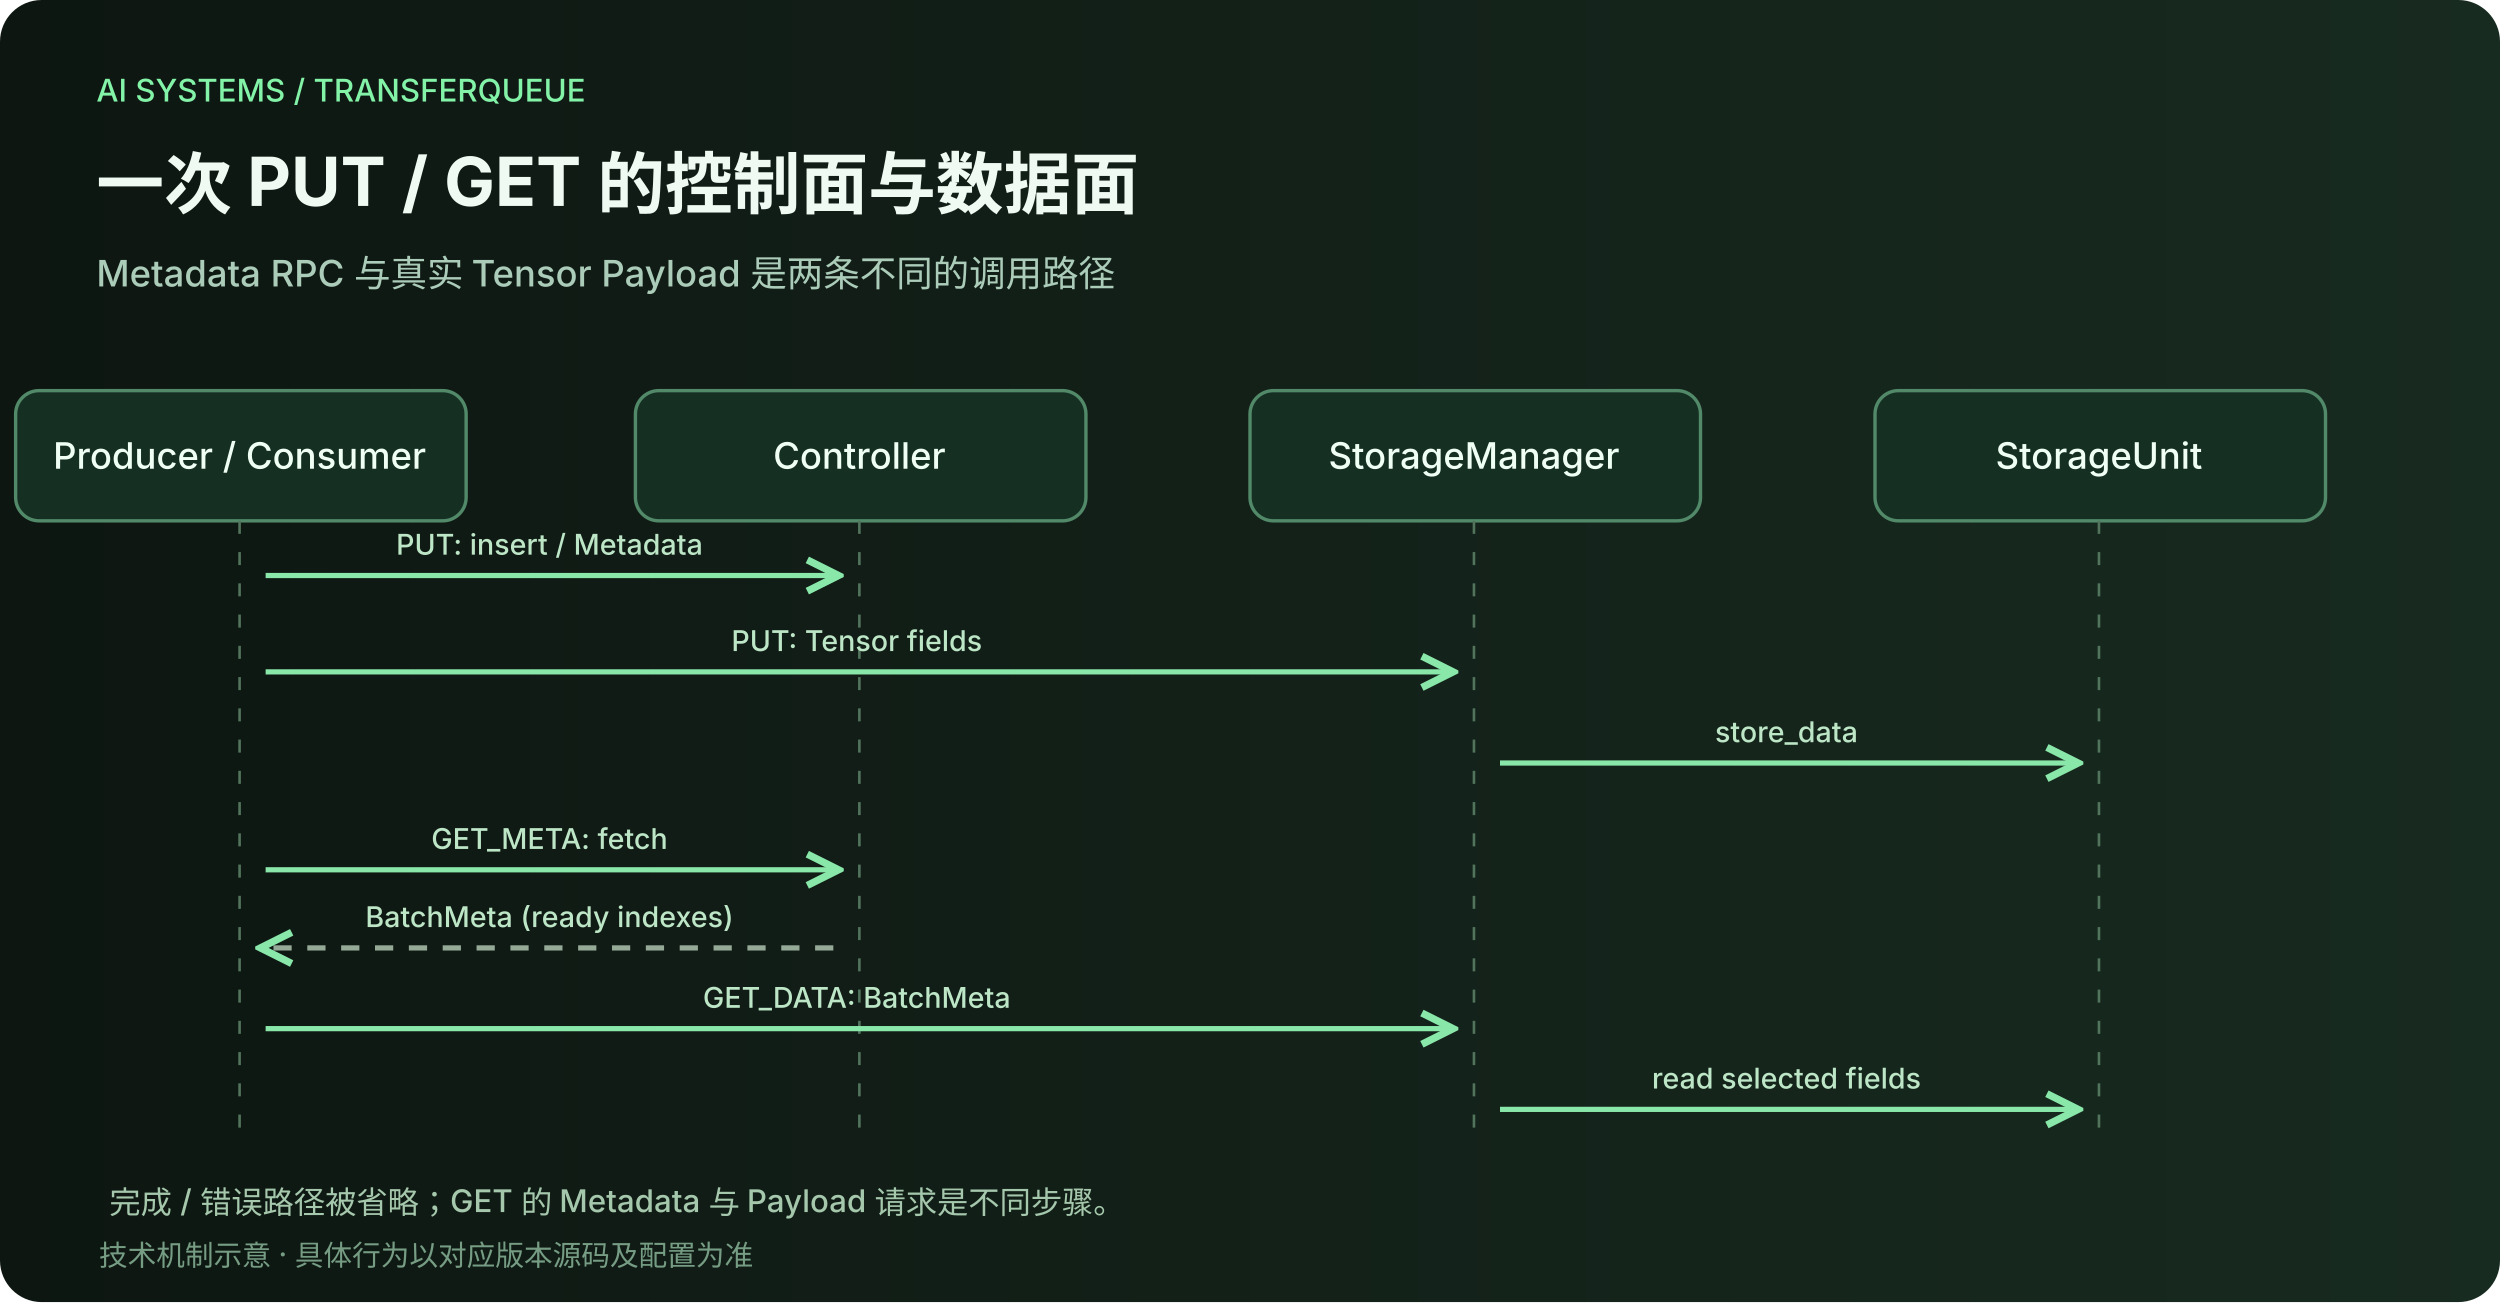
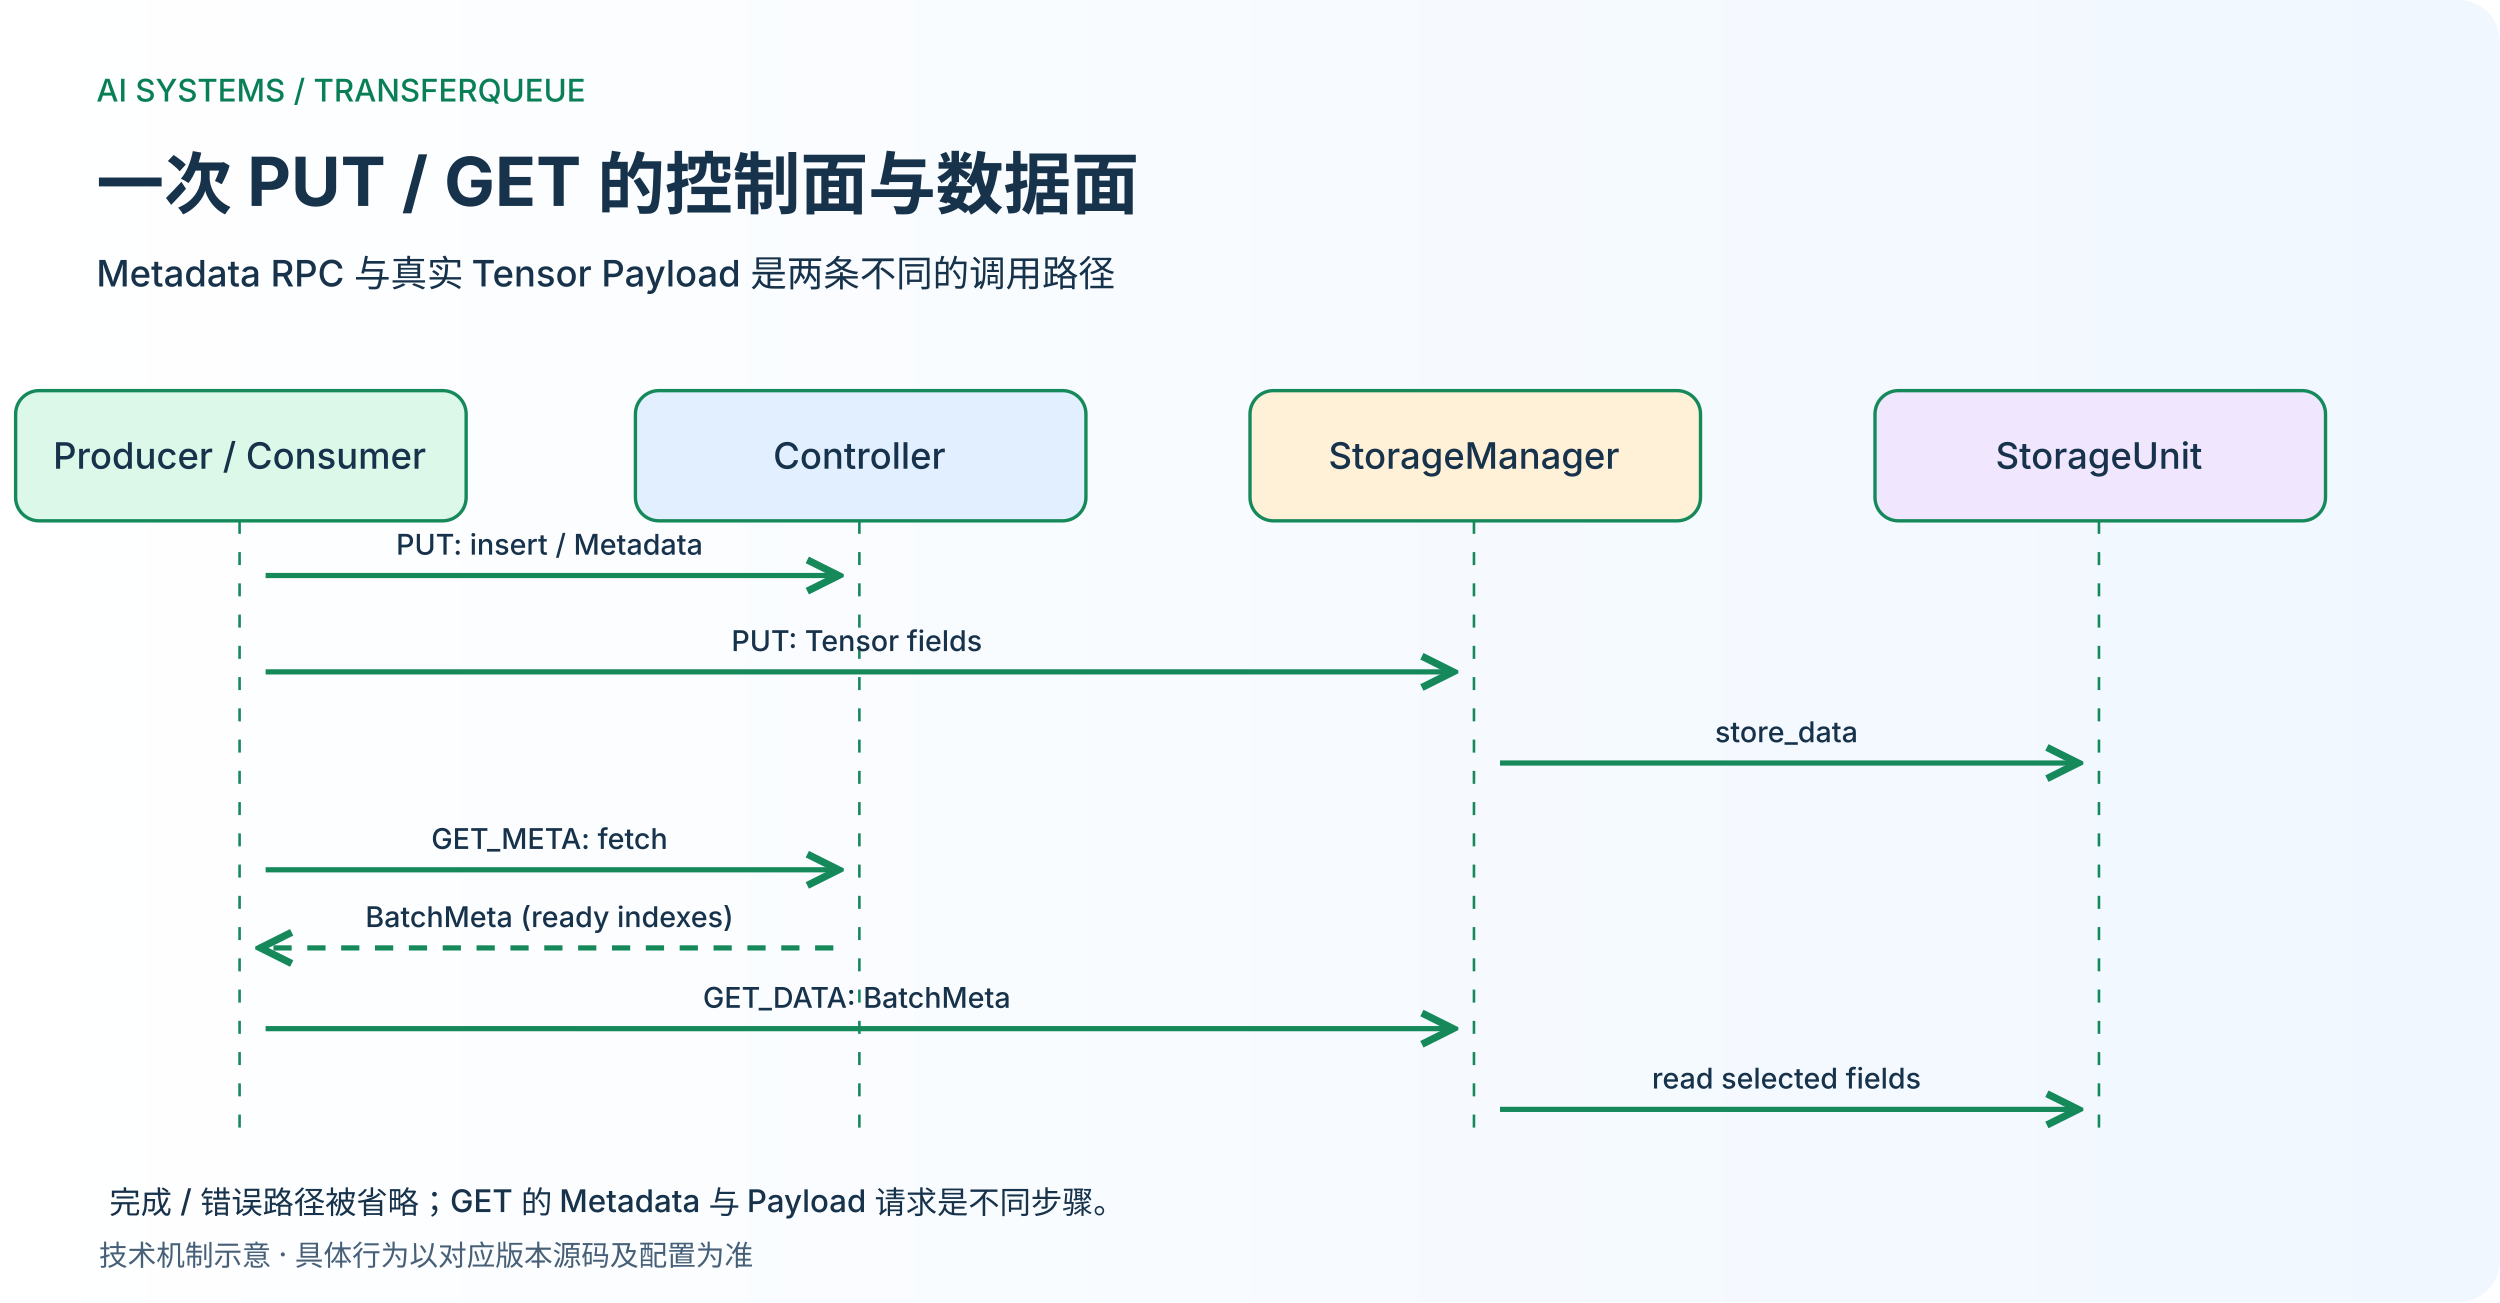
<svg xmlns="http://www.w3.org/2000/svg" viewBox="0 0 960 500" role="img" aria-labelledby="t d">
  <defs>
    <linearGradient id="bg">
-       <stop stop-color="#0d1611" />
-       <stop offset="1" stop-color="#182b20" />
+       <stop stop-color="#ffffff" />
+       <stop offset="1" stop-color="#f0f7ff" />
    </linearGradient>
    <marker id="arr" markerWidth="8" markerHeight="8" refX="6" refY="4" orient="auto">
-       <path d="M1 1L7 4L1 7" stroke="#89e7aa" stroke-width="1.4" fill="none" />
+       <path d="M1 1L7 4L1 7" stroke="#16895b" stroke-width="1.4" fill="none" />
    </marker>
  </defs>
  <rect width="960" height="500" rx="16" fill="url(#bg)" />
  <g font-family="Inter,system-ui,PingFang SC,sans-serif">
-     <text x="37" y="39" text-anchor="start" font-size="12" fill="#83f3a8" font-weight="500">AI SYSTEMS / TRANSFERQUEUE</text>
-     <text x="37" y="80" text-anchor="start" font-size="26" fill="#effaf2" font-weight="750">一次 PUT / GET 的控制面与数据面</text>
-     <text x="37" y="110" text-anchor="start" font-size="14" fill="#acccba" font-weight="500">Metadata RPC 与真实 Tensor Payload 是两条不同的调用路径</text>
-     <rect x="6" y="150" width="173" height="50" rx="9" fill="#152f23" stroke="#518969" stroke-width="1.3" />
-     <text x="92" y="180" text-anchor="middle" font-size="14" fill="#effff3" font-weight="500">Producer / Consumer</text>
-     <line x1="92" y1="200" x2="92" y2="440" stroke="#52745d" stroke-dasharray="5 7" />
-     <rect x="244" y="150" width="173" height="50" rx="9" fill="#152f23" stroke="#518969" stroke-width="1.3" />
-     <text x="330" y="180" text-anchor="middle" font-size="14" fill="#effff3" font-weight="500">Controller</text>
-     <line x1="330" y1="200" x2="330" y2="440" stroke="#52745d" stroke-dasharray="5 7" />
-     <rect x="480" y="150" width="173" height="50" rx="9" fill="#152f23" stroke="#518969" stroke-width="1.3" />
-     <text x="566" y="180" text-anchor="middle" font-size="14" fill="#effff3" font-weight="500">StorageManager</text>
-     <line x1="566" y1="200" x2="566" y2="440" stroke="#52745d" stroke-dasharray="5 7" />
-     <rect x="720" y="150" width="173" height="50" rx="9" fill="#152f23" stroke="#518969" stroke-width="1.3" />
-     <text x="806" y="180" text-anchor="middle" font-size="14" fill="#effff3" font-weight="500">StorageUnit</text>
-     <line x1="806" y1="200" x2="806" y2="440" stroke="#52745d" stroke-dasharray="5 7" />
-     <path d="M102,221L320,221" stroke="#89e7aa" stroke-width="2" marker-end="url(#arr)" fill="none" />
-     <text x="211" y="213" text-anchor="middle" font-size="11" fill="#bde6c7" font-weight="500">PUT: insert / Metadata</text>
-     <path d="M102,258L556,258" stroke="#89e7aa" stroke-width="2" marker-end="url(#arr)" fill="none" />
-     <text x="329" y="250" text-anchor="middle" font-size="11" fill="#bde6c7" font-weight="500">PUT: Tensor fields</text>
-     <path d="M576,293L796,293" stroke="#89e7aa" stroke-width="2" marker-end="url(#arr)" fill="none" />
-     <text x="686" y="285" text-anchor="middle" font-size="11" fill="#bde6c7" font-weight="500">store_data</text>
-     <path d="M102,334L320,334" stroke="#89e7aa" stroke-width="2" marker-end="url(#arr)" fill="none" />
-     <text x="211" y="326" text-anchor="middle" font-size="11" fill="#bde6c7" font-weight="500">GET_META: fetch</text>
-     <path d="M320,364L102,364" stroke="#95a997" stroke-width="2" stroke-dasharray="7 6" marker-end="url(#arr)" fill="none" />
-     <text x="211" y="356" text-anchor="middle" font-size="11" fill="#bde6c7" font-weight="500">BatchMeta (ready indexes)</text>
-     <path d="M102,395L556,395" stroke="#89e7aa" stroke-width="2" marker-end="url(#arr)" fill="none" />
-     <text x="329" y="387" text-anchor="middle" font-size="11" fill="#bde6c7" font-weight="500">GET_DATA: BatchMeta</text>
-     <path d="M576,426L796,426" stroke="#89e7aa" stroke-width="2" marker-end="url(#arr)" fill="none" />
-     <text x="686" y="418" text-anchor="middle" font-size="11" fill="#bde6c7" font-weight="500">read selected fields</text>
-     <text x="42" y="466" text-anchor="start" font-size="12" fill="#a5c7ac" font-weight="500">完成 / 错误路径被省略；GET 的 Metadata 与 Payload 请求是不同步骤。</text>
-     <text x="38" y="486" text-anchor="start" font-size="11" fill="#769d84" font-weight="500">技术机制示意 · 具体行为以对应版本源码及配置为准</text>
+     <text x="37" y="39" text-anchor="start" font-size="12" fill="#087f55" font-weight="500">AI SYSTEMS / TRANSFERQUEUE</text>
+     <text x="37" y="80" text-anchor="start" font-size="26" fill="#17324b" font-weight="750">一次 PUT / GET 的控制面与数据面</text>
+     <text x="37" y="110" text-anchor="start" font-size="14" fill="#17324b" font-weight="500">Metadata RPC 与真实 Tensor Payload 是两条不同的调用路径</text>
+     <rect x="6" y="150" width="173" height="50" rx="9" fill="#dcf8e9" stroke="#16895b" stroke-width="1.3" />
+     <text x="92" y="180" text-anchor="middle" font-size="14" fill="#17324b" font-weight="500">Producer / Consumer</text>
+     <line x1="92" y1="200" x2="92" y2="440" stroke="#16895b" stroke-dasharray="5 7" />
+     <rect x="244" y="150" width="173" height="50" rx="9" fill="#e1efff" stroke="#16895b" stroke-width="1.3" />
+     <text x="330" y="180" text-anchor="middle" font-size="14" fill="#17324b" font-weight="500">Controller</text>
+     <line x1="330" y1="200" x2="330" y2="440" stroke="#16895b" stroke-dasharray="5 7" />
+     <rect x="480" y="150" width="173" height="50" rx="9" fill="#fff0d8" stroke="#16895b" stroke-width="1.3" />
+     <text x="566" y="180" text-anchor="middle" font-size="14" fill="#17324b" font-weight="500">StorageManager</text>
+     <line x1="566" y1="200" x2="566" y2="440" stroke="#16895b" stroke-dasharray="5 7" />
+     <rect x="720" y="150" width="173" height="50" rx="9" fill="#f0e7ff" stroke="#16895b" stroke-width="1.3" />
+     <text x="806" y="180" text-anchor="middle" font-size="14" fill="#17324b" font-weight="500">StorageUnit</text>
+     <line x1="806" y1="200" x2="806" y2="440" stroke="#16895b" stroke-dasharray="5 7" />
+     <path d="M102,221L320,221" stroke="#16895b" stroke-width="2" marker-end="url(#arr)" fill="none" />
+     <text x="211" y="213" text-anchor="middle" font-size="11" fill="#17324b" font-weight="500">PUT: insert / Metadata</text>
+     <path d="M102,258L556,258" stroke="#16895b" stroke-width="2" marker-end="url(#arr)" fill="none" />
+     <text x="329" y="250" text-anchor="middle" font-size="11" fill="#17324b" font-weight="500">PUT: Tensor fields</text>
+     <path d="M576,293L796,293" stroke="#16895b" stroke-width="2" marker-end="url(#arr)" fill="none" />
+     <text x="686" y="285" text-anchor="middle" font-size="11" fill="#17324b" font-weight="500">store_data</text>
+     <path d="M102,334L320,334" stroke="#16895b" stroke-width="2" marker-end="url(#arr)" fill="none" />
+     <text x="211" y="326" text-anchor="middle" font-size="11" fill="#17324b" font-weight="500">GET_META: fetch</text>
+     <path d="M320,364L102,364" stroke="#16895b" stroke-width="2" stroke-dasharray="7 6" marker-end="url(#arr)" fill="none" />
+     <text x="211" y="356" text-anchor="middle" font-size="11" fill="#17324b" font-weight="500">BatchMeta (ready indexes)</text>
+     <path d="M102,395L556,395" stroke="#16895b" stroke-width="2" marker-end="url(#arr)" fill="none" />
+     <text x="329" y="387" text-anchor="middle" font-size="11" fill="#17324b" font-weight="500">GET_DATA: BatchMeta</text>
+     <path d="M576,426L796,426" stroke="#16895b" stroke-width="2" marker-end="url(#arr)" fill="none" />
+     <text x="686" y="418" text-anchor="middle" font-size="11" fill="#17324b" font-weight="500">read selected fields</text>
+     <text x="42" y="466" text-anchor="start" font-size="12" fill="#17324b" font-weight="500">完成 / 错误路径被省略；GET 的 Metadata 与 Payload 请求是不同步骤。</text>
+     <text x="38" y="486" text-anchor="start" font-size="11" fill="#476078" font-weight="500">技术机制示意 · 具体行为以对应版本源码及配置为准</text>
  </g>
</svg>
